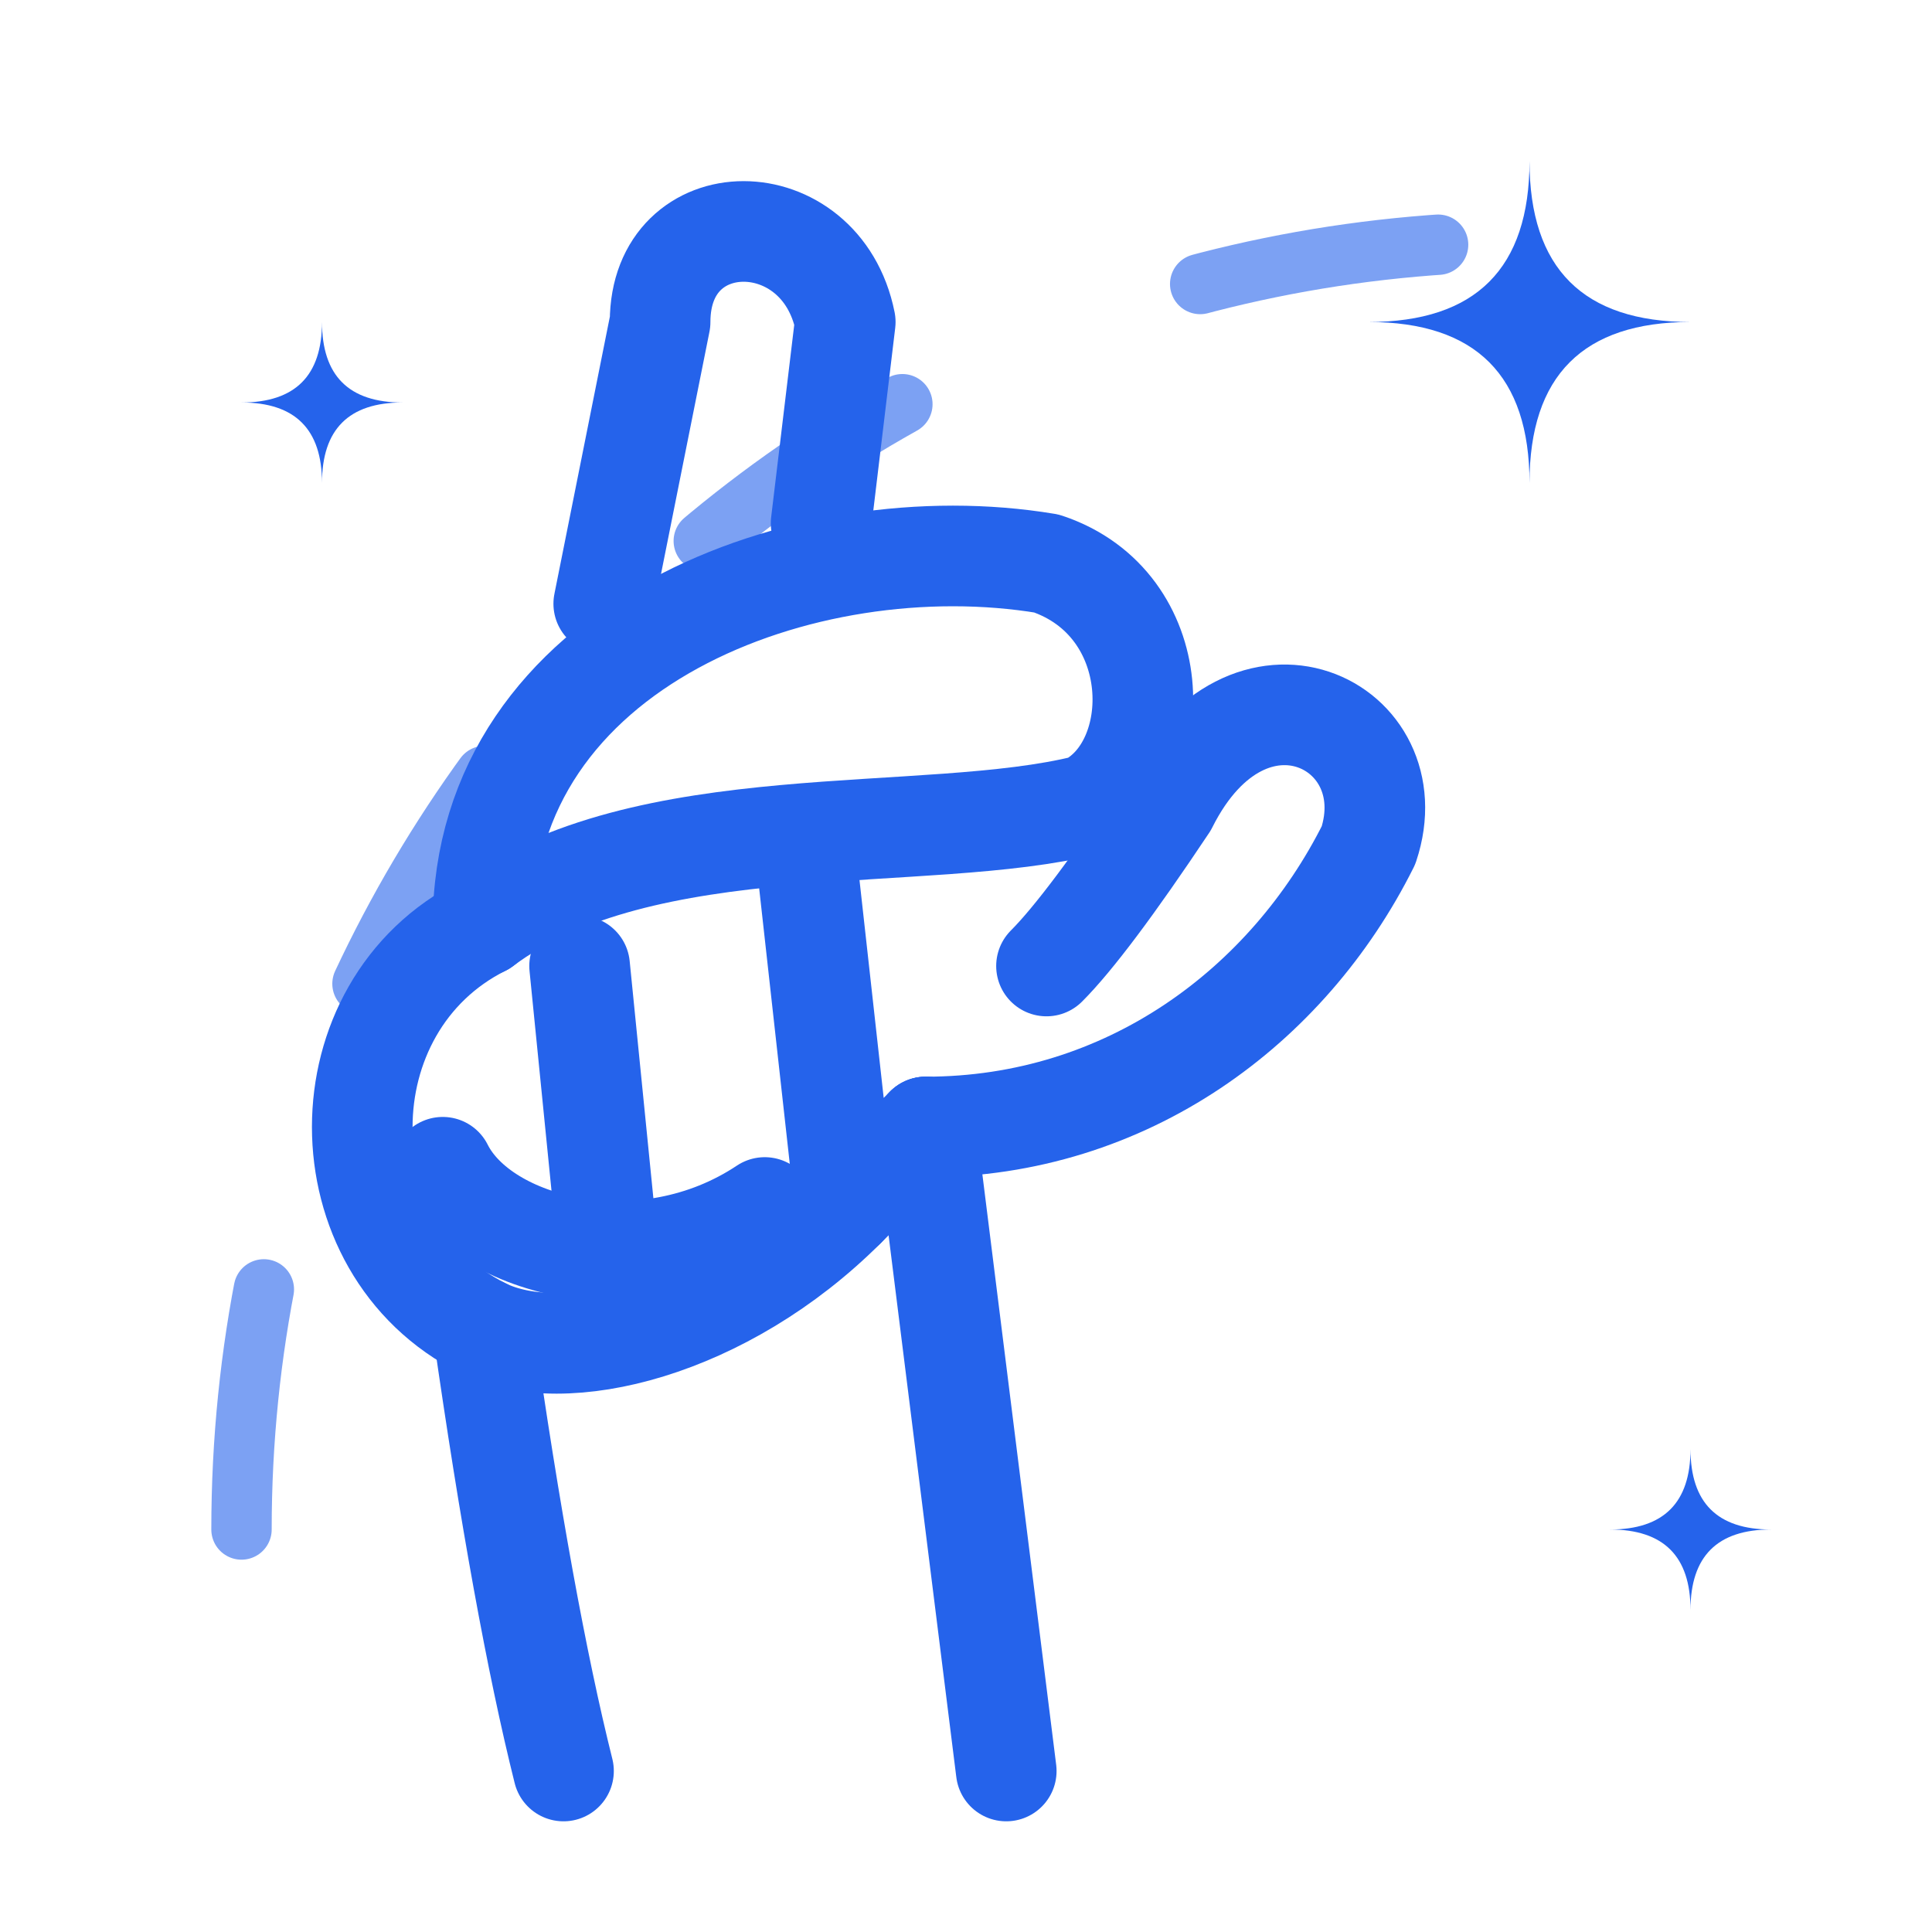
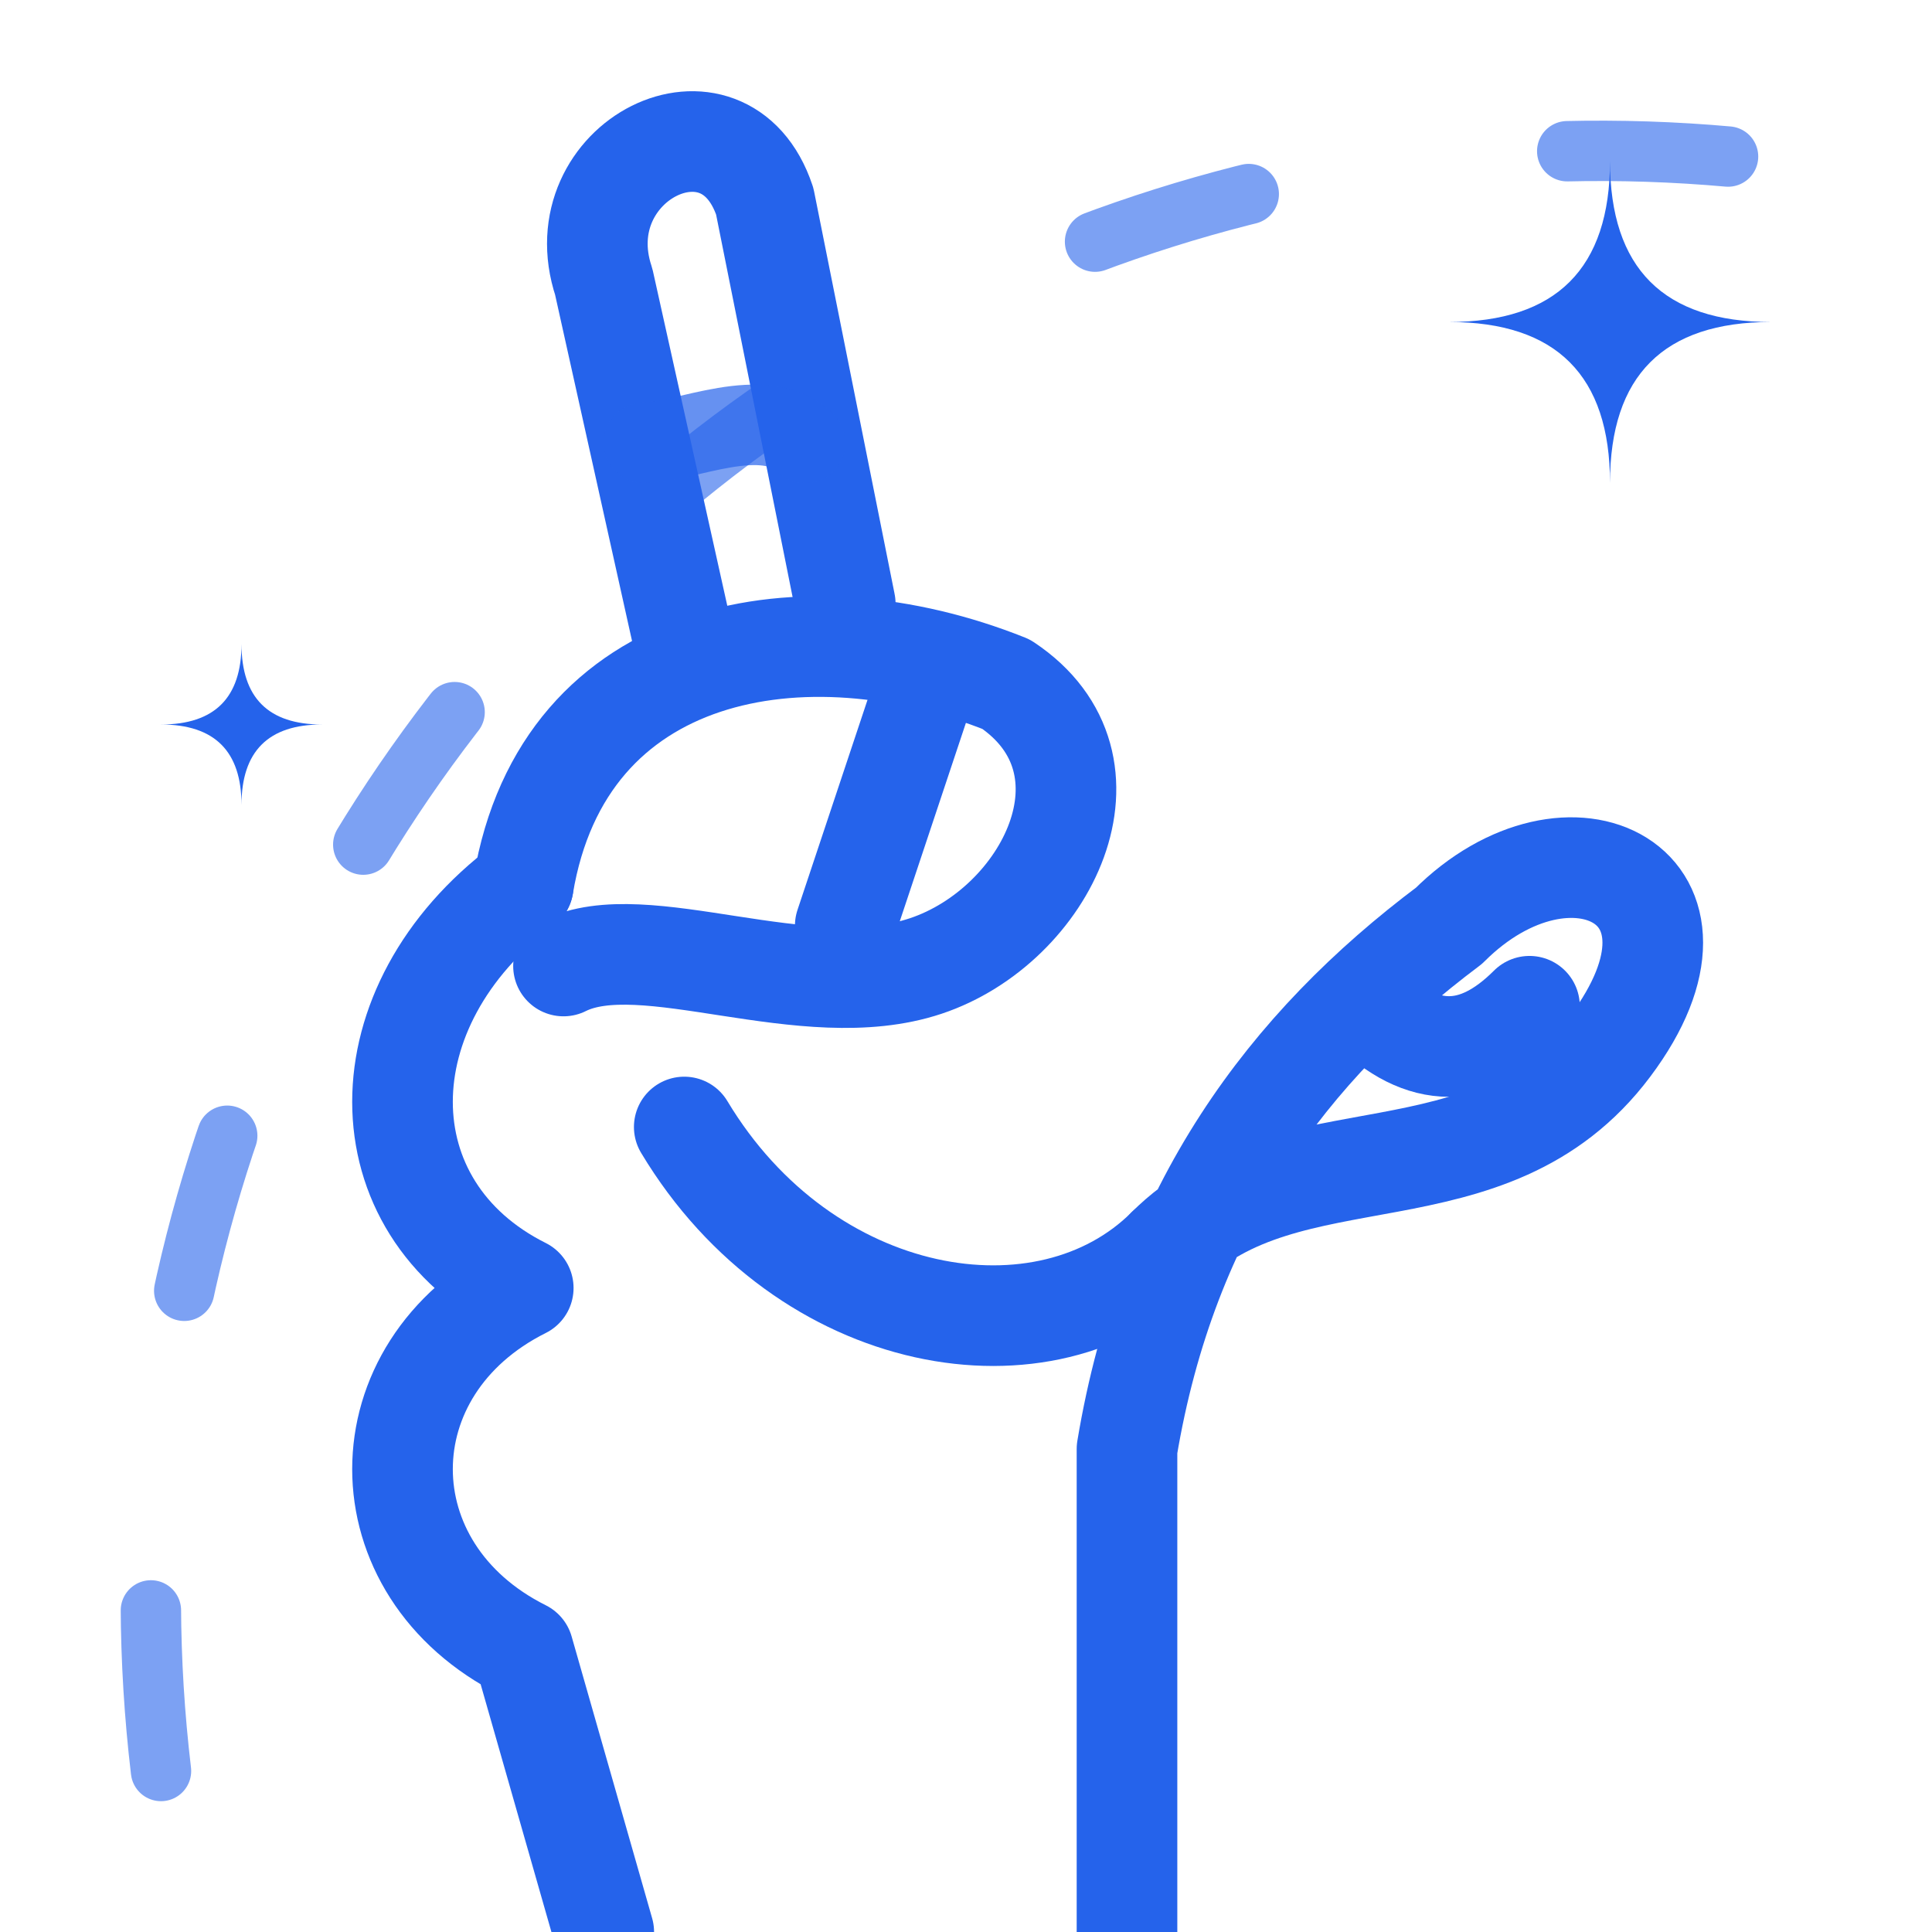
<svg xmlns="http://www.w3.org/2000/svg" viewBox="0 0 24 24" width="100%" height="100%" fill="none" stroke="#2563EB" stroke-width="1.25" stroke-linecap="round" stroke-linejoin="round">
-   <path d="M 19,2 Q 19,4 21,4 Q 19,4 19,6 Q 19,4 17,4 Q 19,4 19,2 Z" fill="#2563EB" stroke="none" />
-   <path d="M 4,4 Q 4,5 5,5 Q 4,5 4,6 Q 4,5 3,5 Q 4,5 4,4 Z" fill="#2563EB" stroke="none" />
-   <path d="M 21,18 Q 21,19 22,19 Q 21,19 21,20 Q 21,19 20,19 Q 21,19 21,18 Z" fill="#2563EB" stroke="none" />
-   <path d="M 3,19 A 16,16 0 0,1 19,3" stroke-width="0.75" stroke-dasharray="3 4" opacity="0.6" />
-   <path d="M 7.5,7.5 L 8.2,4 C 8.2,2.5 10.2,2.5 10.5,4 L 10.2,6.5" />
-   <path d="M 7.2,12 L 7.5,15" />
-   <path d="M 10,10.5 L 10.5,15 Q 11,14.5 11.5,14" />
-   <path d="M 6,11.5 C 6,8 10,6.5 13,7 C 14.5,7.5 14.5,9.5 13.5,10 C 11.5,10.5 8,10 6,11.5" />
-   <path d="M 11.5,14 C 14,14 16,12.5 17,10.5 C 17.5,9 15.5,8 14.5,10 Q 13.5,11.5 13,12" />
-   <path d="M 6,11.5 C 4,12.5 4,15.5 6,16.5 C 7,17 9,16.5 10.5,15" />
-   <path d="M 5.5,14.5 C 6,15.5 8,16 9.5,15" />
-   <path d="M 6,16.5 Q 6.5,20 7,22" />
-   <path d="M 11.5,14 Q 12,18 12.5,22" />
+   <path d="M 20,2 Q 20,4 22,4 Q 20,4 20,6 Q 20,4 18,4 Q 20,4 20,2 Z" fill="#2563EB" stroke="none" />
+   <path d="M 3,8 Q 3,9 4,9 Q 3,9 3,10 Q 3,9 2,9 Q 3,9 3,8 Z" fill="#2563EB" stroke="none" />
+   <path d="M 2, 22 A 18, 18 0 0, 1 22, 2" stroke-width="0.75" stroke-dasharray="2 4" opacity="0.6" />
+   <path d="M 8.5, 8 L 7.5, 3.5 C 7, 2 9, 1 9.5, 2.5 L 10.5, 7.5" />
+   <path d="M 8, 5.5 C 8.5, 5.5 9.5, 5 10, 5.5" stroke-width="1" opacity="0.7" />
+   <path d="M 6.5, 11 C 7, 8 10, 7.5 12.5, 8.5 C 14, 9.5 13, 11.5 11.5, 12 C 10, 12.5 8, 11.5 7, 12" />
+   <path d="M 11.5, 8.5 L 10.5, 11.5" />
+   <path d="M 6.5, 11 C 4.5, 12.5 4.5, 15 6.5, 16 C 4.5, 17 4.5, 19.5 6.5, 20.5 L 7.5, 24" />
+   <path d="M 14, 24 L 14, 18 C 14.5, 15 16, 13 18, 11.5 C 19.5, 10 21.5, 11 20, 13 C 18.5, 15 16, 14 14.5, 15.5" />
+   <path d="M 17, 12.5 Q 18, 13.5 19, 12.5" />
+   <path d="M 14.5, 15.5 C 13, 17 10, 16.5 8.5, 14" />
</svg>
